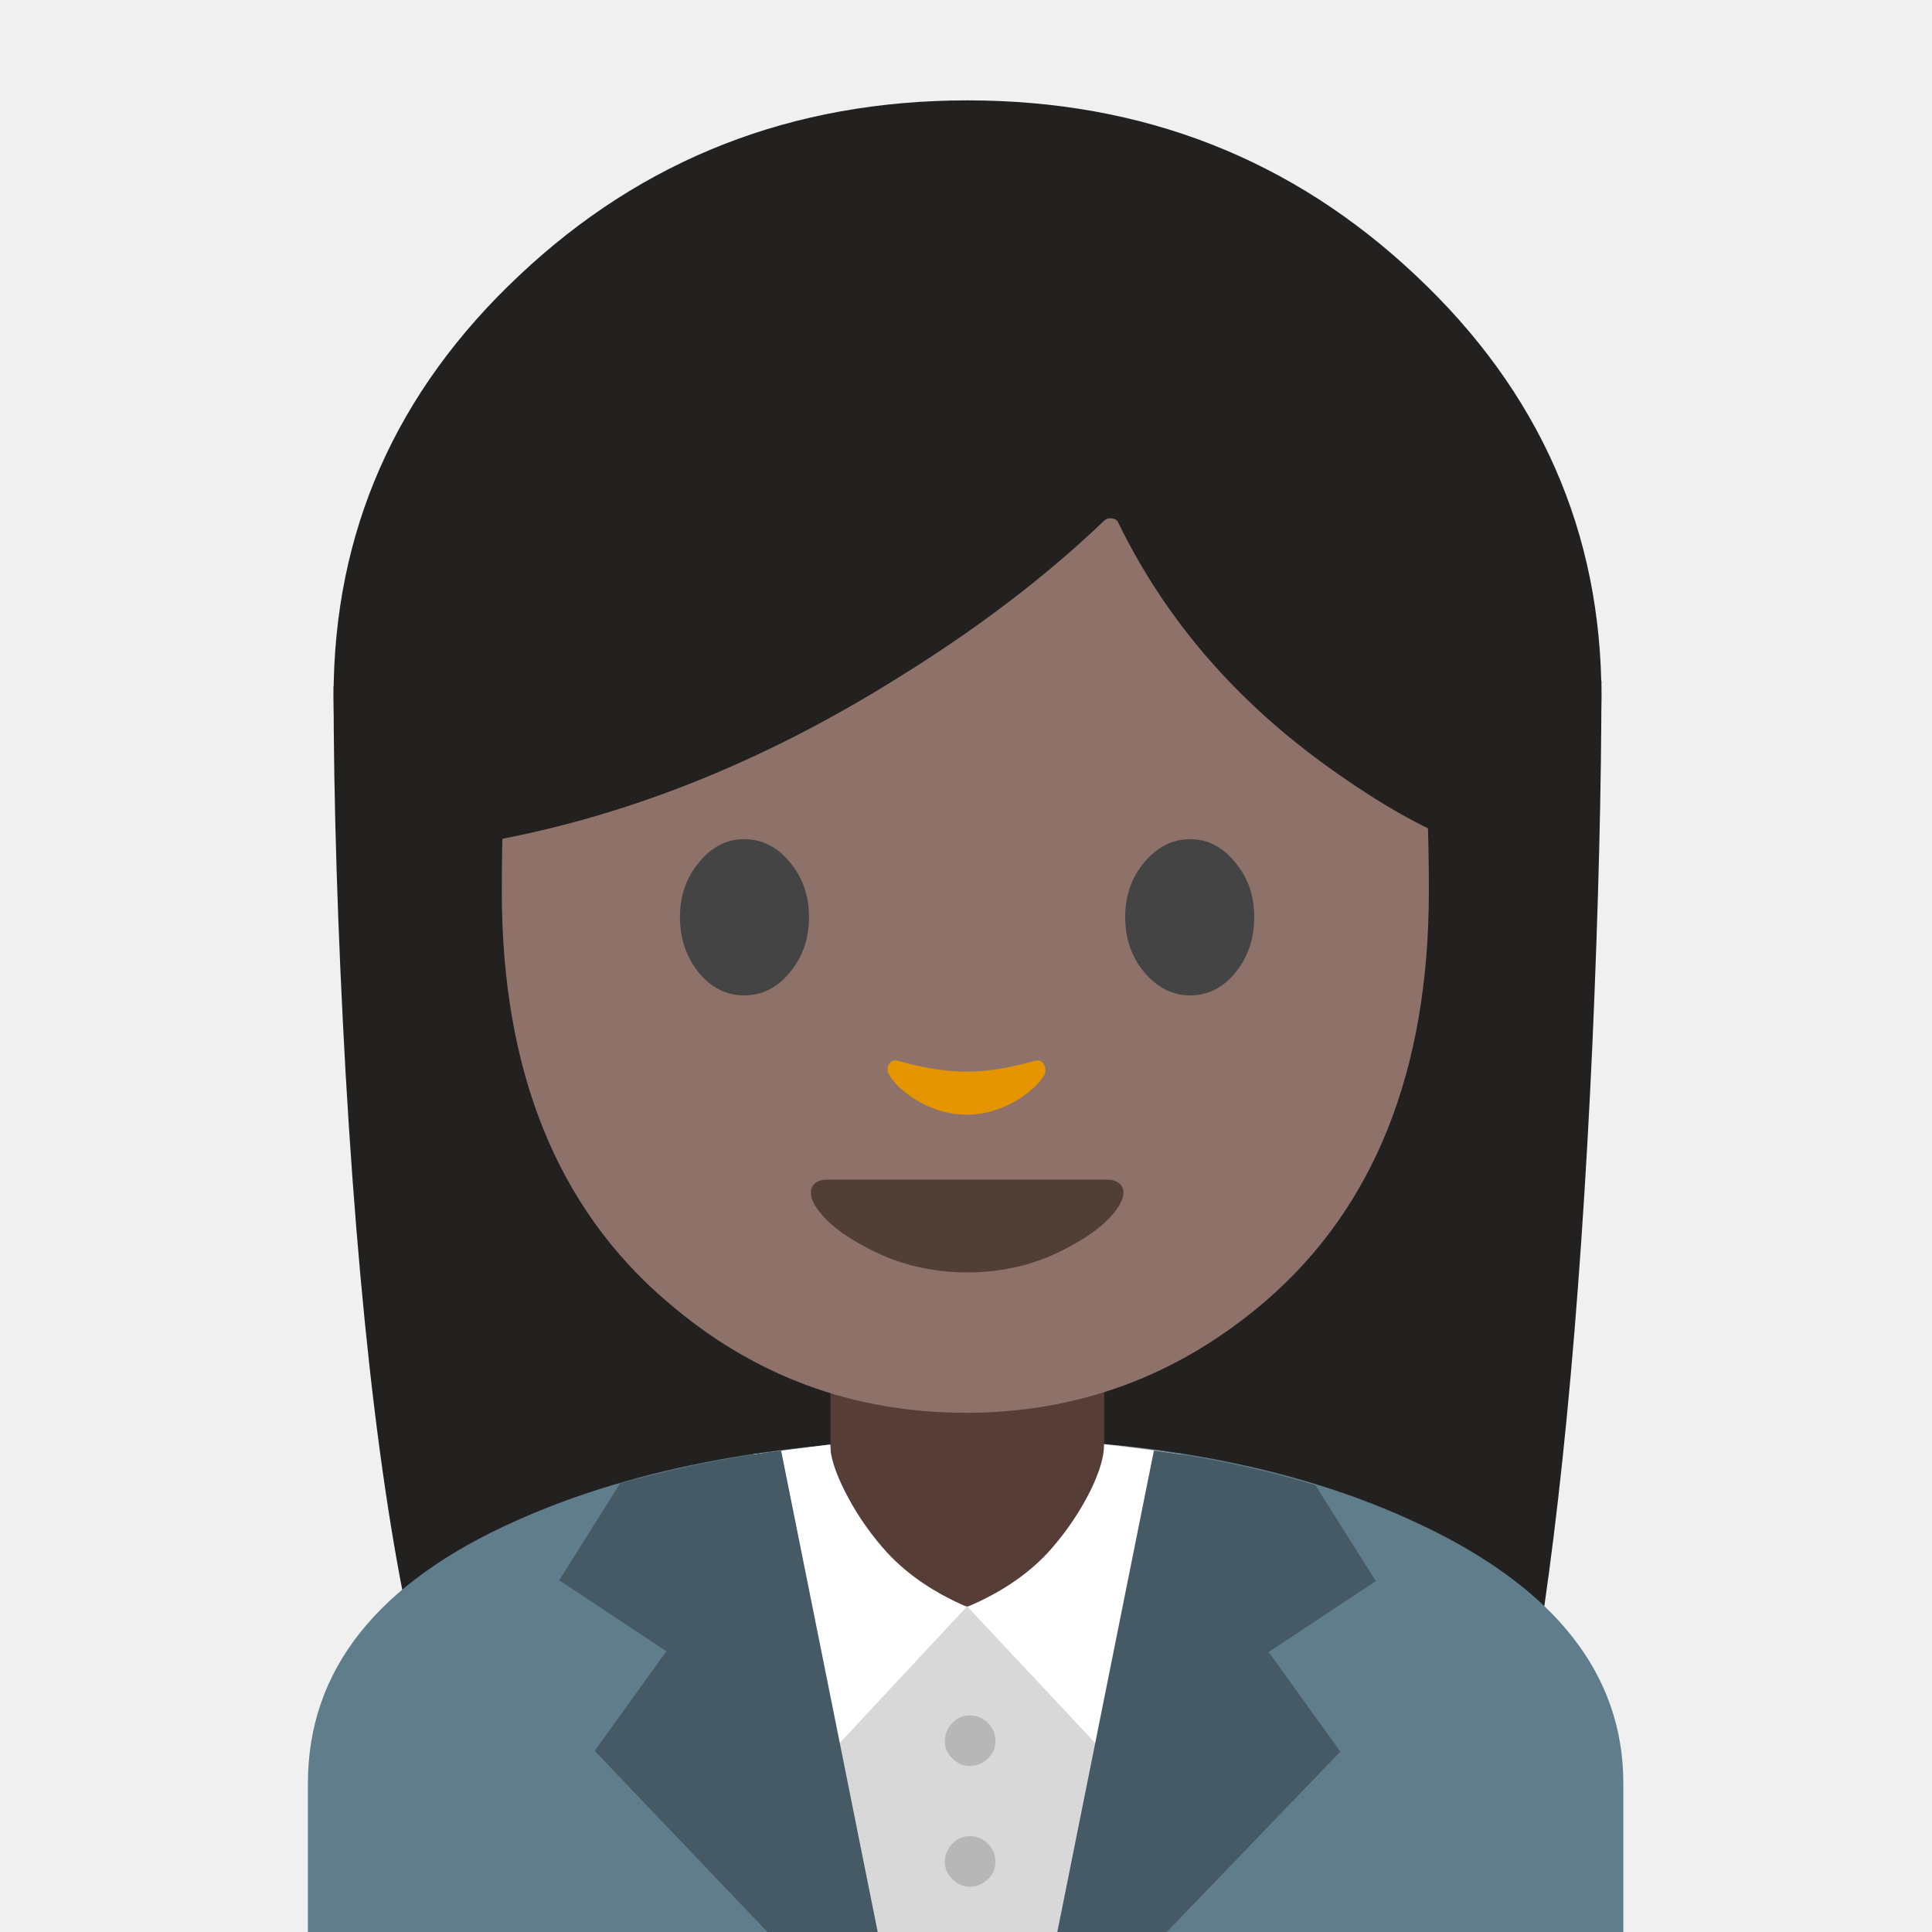
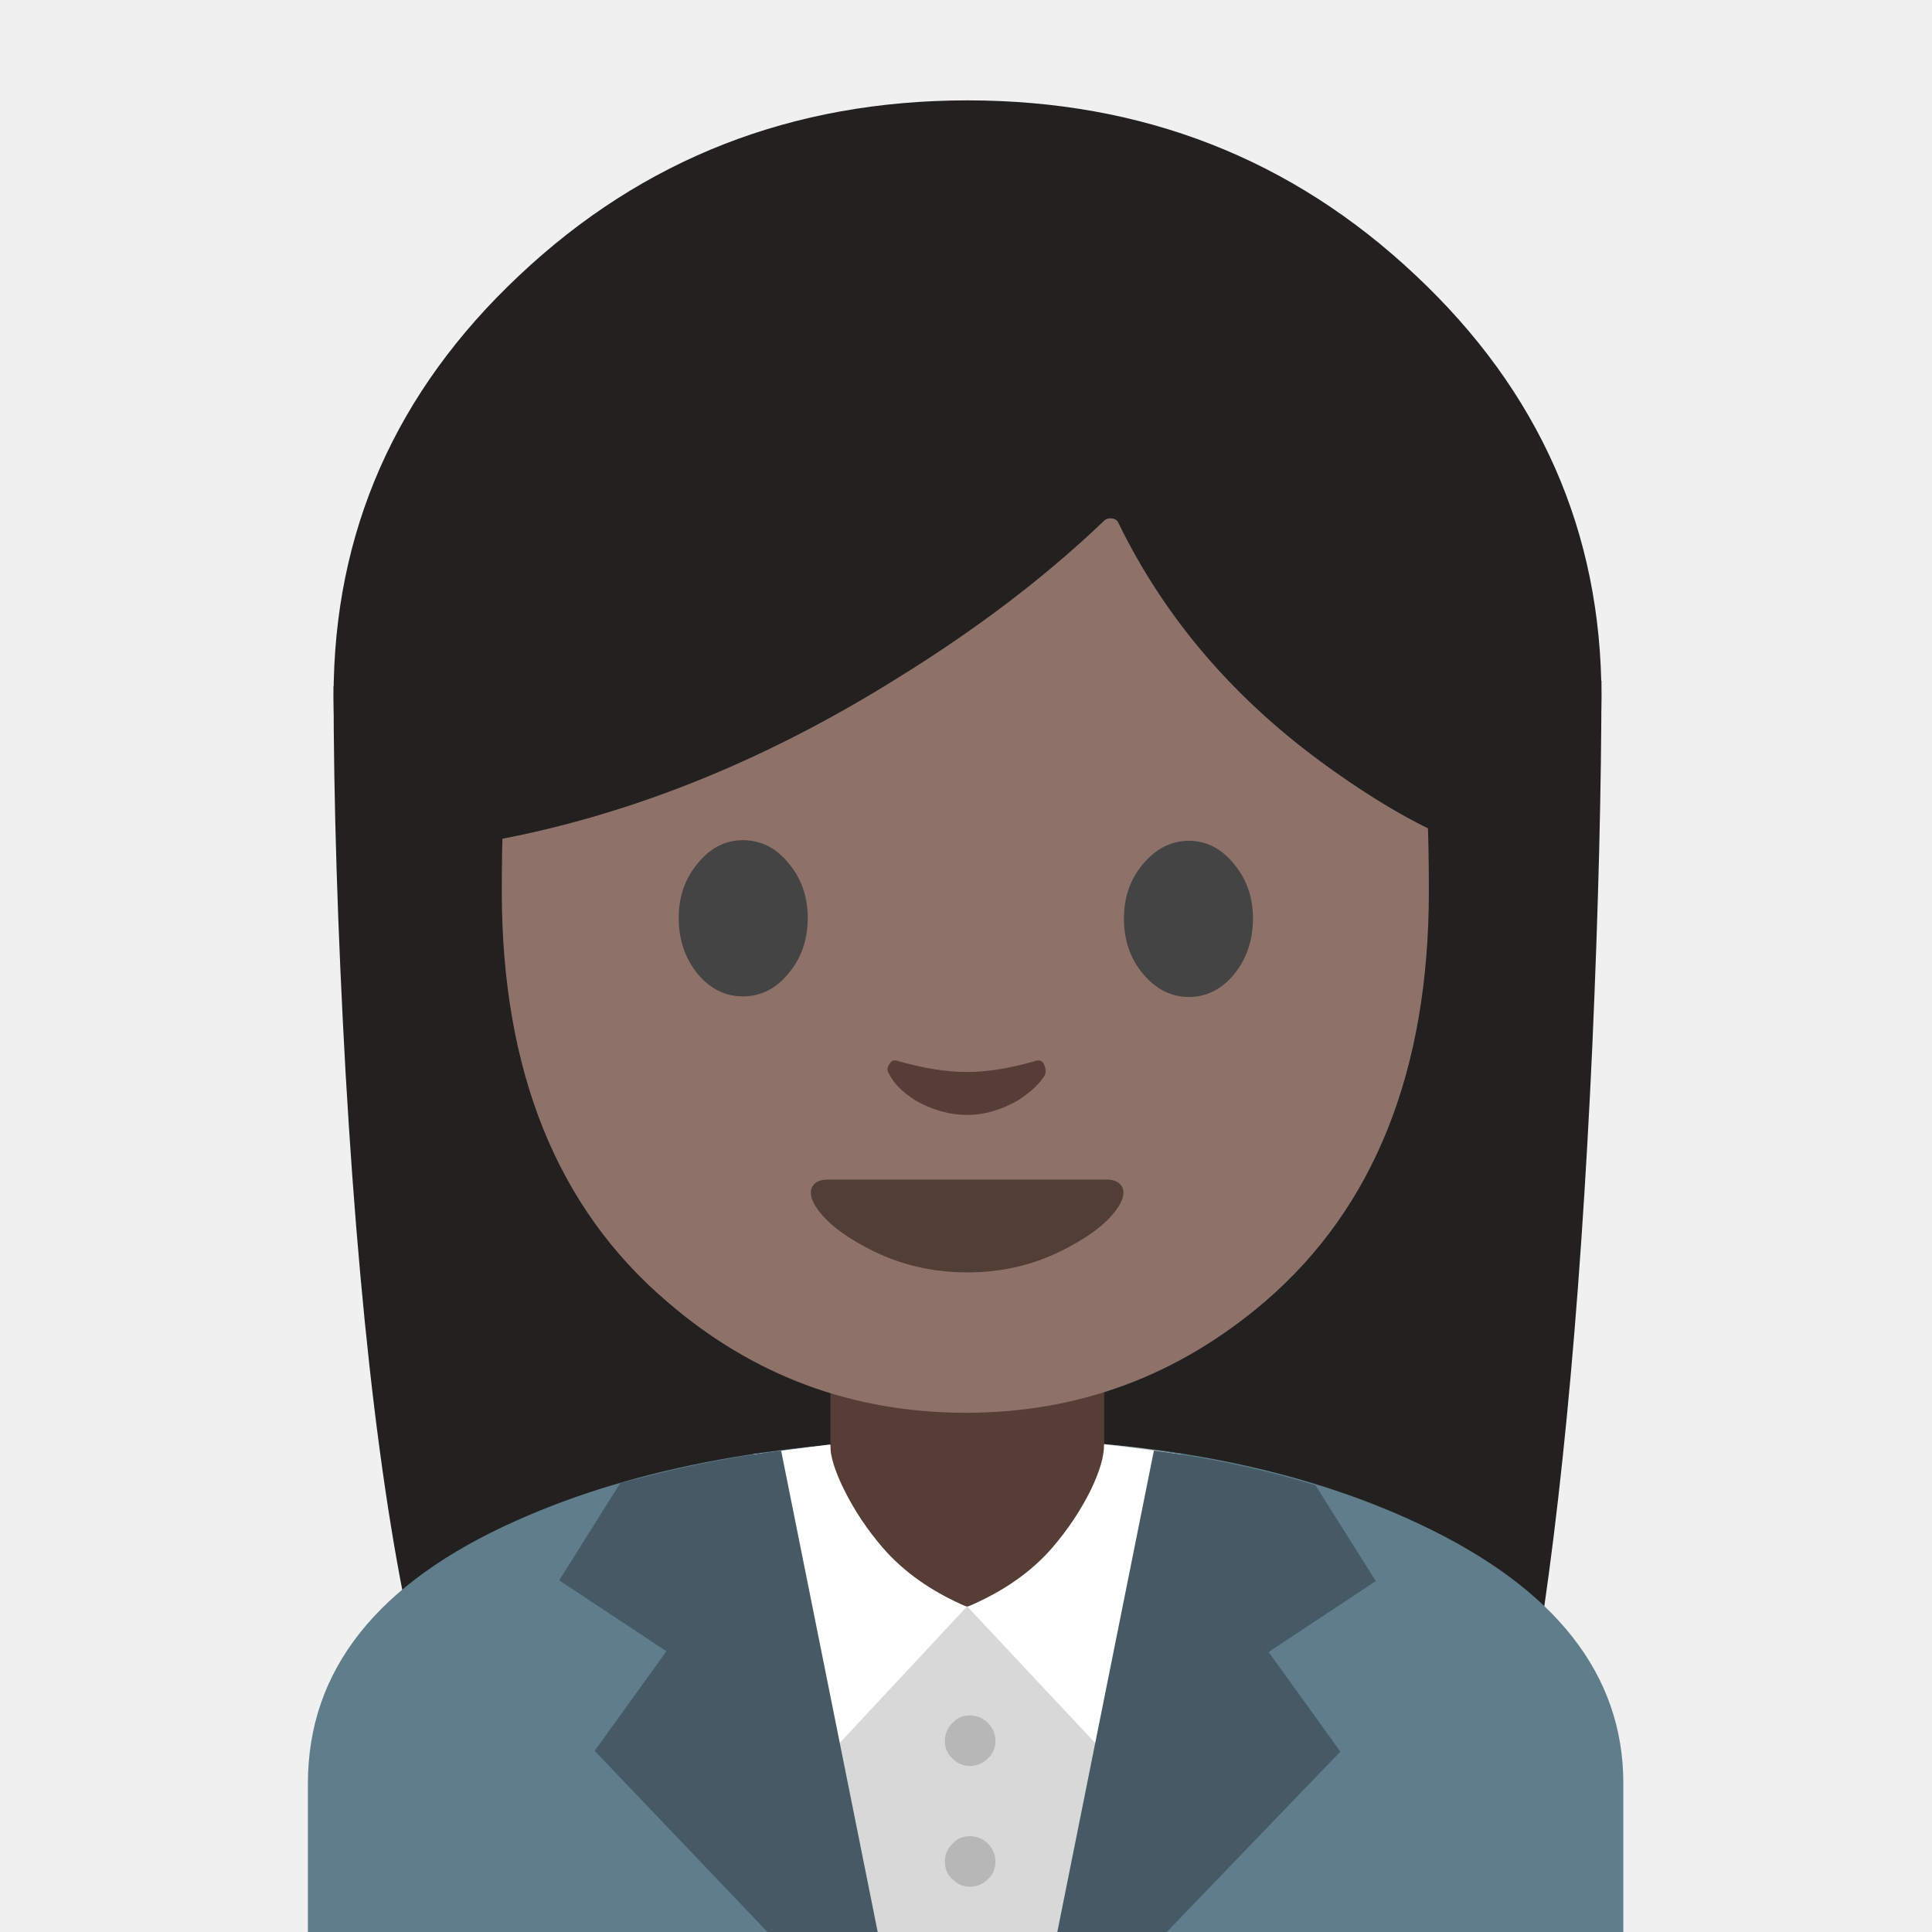
<svg xmlns="http://www.w3.org/2000/svg" xmlns:xlink="http://www.w3.org/1999/xlink" preserveAspectRatio="none" viewBox="0 0 72 72">
  <defs>
    <path id="a" fill="#232020" d="M105.5 69.2q.6-13.7.6-24.1l-84 .35q0 11.45.8 25.7 1.65 28.5 5.7 42.45l72.6-.3q3.05-16.7 4.3-44.1z" />
    <path id="b" fill="#607D8B" d="M34.2 100.75q-13.8 6.15-13.8 17.4V128h87.15v-9.85q0-10.8-13.45-17.15-12.15-5.75-29.8-5.7-18.05.05-30.1 5.45z" />
    <path id="c" fill="#D8D8D8" d="M53.9 95.85l-4 .5L56.25 128h8.15V95.3q-5.4 0-10.5.55z" />
    <path id="d" fill="#D8D8D8" d="M78.1 96.35Q72.4 95.3 64 95.3V128h7.65l6.45-31.65z" />
    <path id="e" fill="#232020" d="M106.1 46.15q0-16.35-12.3-27.9-12.3-11.6-29.7-11.6t-29.7 11.6Q22.1 29.8 22.1 46.15q0 16.35 12.3 27.95 12.3 11.55 29.7 11.55T93.8 74.1q12.3-11.6 12.3-27.95z" />
    <path id="f" fill="#563E37" d="M35.35 59.9l2.05-.1q3.75 0 3.75-3.6v-5.4h-10.2v5.4q0 1.75 1.25 2.75 1.15.95 3.15.95z" />
    <path id="g" fill="#FFF" d="M78.25 96.35l-5.1-.65q0 1.2-.9 3.05-1 2-2.5 3.75-2.1 2.45-5.65 3.95l10.4 11.1 3.75-21.2z" />
-     <path id="h" fill="#8E726A" d="M47.15 48.5q6.1-5.25 6.1-15.3 0-12.3-3.5-18.4Q45.6 7.65 36 7.65q-9.65 0-13.8 7.15-3.5 6.1-3.5 18.4 0 10.05 6.15 15.3 4.8 4.15 11.15 4.15 6.3 0 11.15-4.15z" />
+     <path id="h" fill="#8E726A" d="M53.25 33.2q0-12.3-3.5-18.4Q45.6 7.65 36 7.65q-9.65 0-13.8 7.15-3.5 6.1-3.5 18.4 0 10.05 6.15 15.3 4.8 4.15 11.15 4.15 6.3 0 11.15-4.15 6.1-5.25 6.1-15.3z" />
    <path id="i" fill="#513F35" d="M54.85 78.15q-.8 0-1.05.5t.25 1.3q.95 1.45 3.35 2.7 3.05 1.65 6.7 1.65 3.6 0 6.65-1.65 2.4-1.25 3.35-2.7.5-.8.25-1.3t-1.05-.5H54.85z" />
    <path id="j" fill="#444" d="M53.6 60.75q0-2.1-1.25-3.6-1.25-1.55-3.05-1.55-1.75 0-3 1.55-1.25 1.5-1.25 3.6 0 2.15 1.25 3.7 1.25 1.5 3 1.5 1.8 0 3.05-1.55 1.25-1.5 1.25-3.65z" />
    <path id="k" fill="#444" d="M83.1 60.75q0-2.1-1.25-3.6-1.25-1.55-3-1.55t-3.05 1.55q-1.25 1.5-1.25 3.6 0 2.15 1.25 3.65 1.3 1.55 3.05 1.55 1.75 0 3-1.5 1.25-1.55 1.25-3.7z" />
-     <path id="l" fill="#E49500" d="M69.15 70.5q-.2-.35-.65-.2-2.5.7-4.45.7-2 0-4.5-.7-.45-.15-.65.2t0 .7q.5.85 1.75 1.65 1.65 1 3.4 1t3.4-1q1.25-.8 1.75-1.65.15-.35-.05-.7z" />
+     <path id="l" fill="#563E37" d="M38.9 39.65q-.1-.2-.35-.1-1.4.4-2.5.4-1.15 0-2.55-.4-.25-.1-.35.1-.15.2 0 .4.25.5.95.95.95.55 1.95.55.95 0 1.9-.55.7-.45 1-.95.05-.2-.05-.4z" />
    <path id="m" fill="#232020" d="M96.7 26.65q-2.4-4.85-7.65-9.7Q78.55 7.2 64.2 7.2q-14.3 0-24.8 9.5-5.25 4.7-7.65 9.45v29.7q14.1-2.4 27.75-10.95 7.85-4.85 13.65-10.4.2-.2.55-.15.3.05.4.3Q78.8 44.3 88.25 51q4.7 3.35 8.45 4.8V26.65z" />
    <path id="n" fill="#455A64" d="M70.05 128h7.25l11.5-11.95-4.75-6.6 7.1-4.7-4-6.35q-5.05-1.55-10.7-2.3l-6.4 31.9z" />
    <path id="o" fill="#FFF" d="M55 95.7l-5.05.65 3.75 21.2 10.35-11.1q-3.5-1.5-5.6-3.95-1.5-1.75-2.5-3.75-.95-1.9-.95-3.05z" />
    <path id="p" fill="#455A64" d="M51.75 96.1q-3.55.45-7.45 1.35l-3.2.8-4.05 6.45 7.1 4.7-4.75 6.6 11.45 12h7.3l-6.4-31.9z" />
    <path id="q" fill="#B7B7B7" d="M64.25 113.65q-.7 0-1.15.5-.5.5-.5 1.2t.5 1.15q.5.5 1.15.5.7 0 1.2-.5.5-.45.5-1.15t-.5-1.2q-.5-.5-1.2-.5z" />
    <path id="r" fill="#B7B7B7" d="M64.25 121.65q-.7 0-1.15.5-.5.5-.5 1.2t.5 1.15q.5.5 1.15.5.7 0 1.2-.5.5-.45.5-1.15t-.5-1.2q-.5-.5-1.2-.5z" />
  </defs>
  <use transform="scale(.5625)" xlink:href="#a" />
  <use transform="scale(.5625)" xlink:href="#b" />
  <use transform="scale(.5625)" xlink:href="#c" />
  <use transform="scale(.5625)" xlink:href="#d" />
  <use transform="scale(.5625)" xlink:href="#e" />
  <use xlink:href="#f" />
  <use transform="scale(.5625)" xlink:href="#g" />
  <use xlink:href="#h" />
  <use transform="scale(.5625)" xlink:href="#i" />
-   <use transform="scale(.56248)" xlink:href="#j" />
-   <use transform="scale(.56248)" xlink:href="#k" />
-   <use transform="scale(.5625)" xlink:href="#l" />
+   <use transform="rotate(.078) scale(.56247)" xlink:href="#j" />
+   <use transform="rotate(.078) scale(.56247)" xlink:href="#k" />
+   <use xlink:href="#l" />
  <use transform="scale(.5625)" xlink:href="#m" />
  <use transform="scale(.5625)" xlink:href="#n" />
  <use transform="scale(.5625)" xlink:href="#o" />
  <use transform="scale(.5625)" xlink:href="#p" />
  <use transform="scale(.5625)" xlink:href="#q" />
  <use transform="scale(.5625)" xlink:href="#r" />
</svg>
